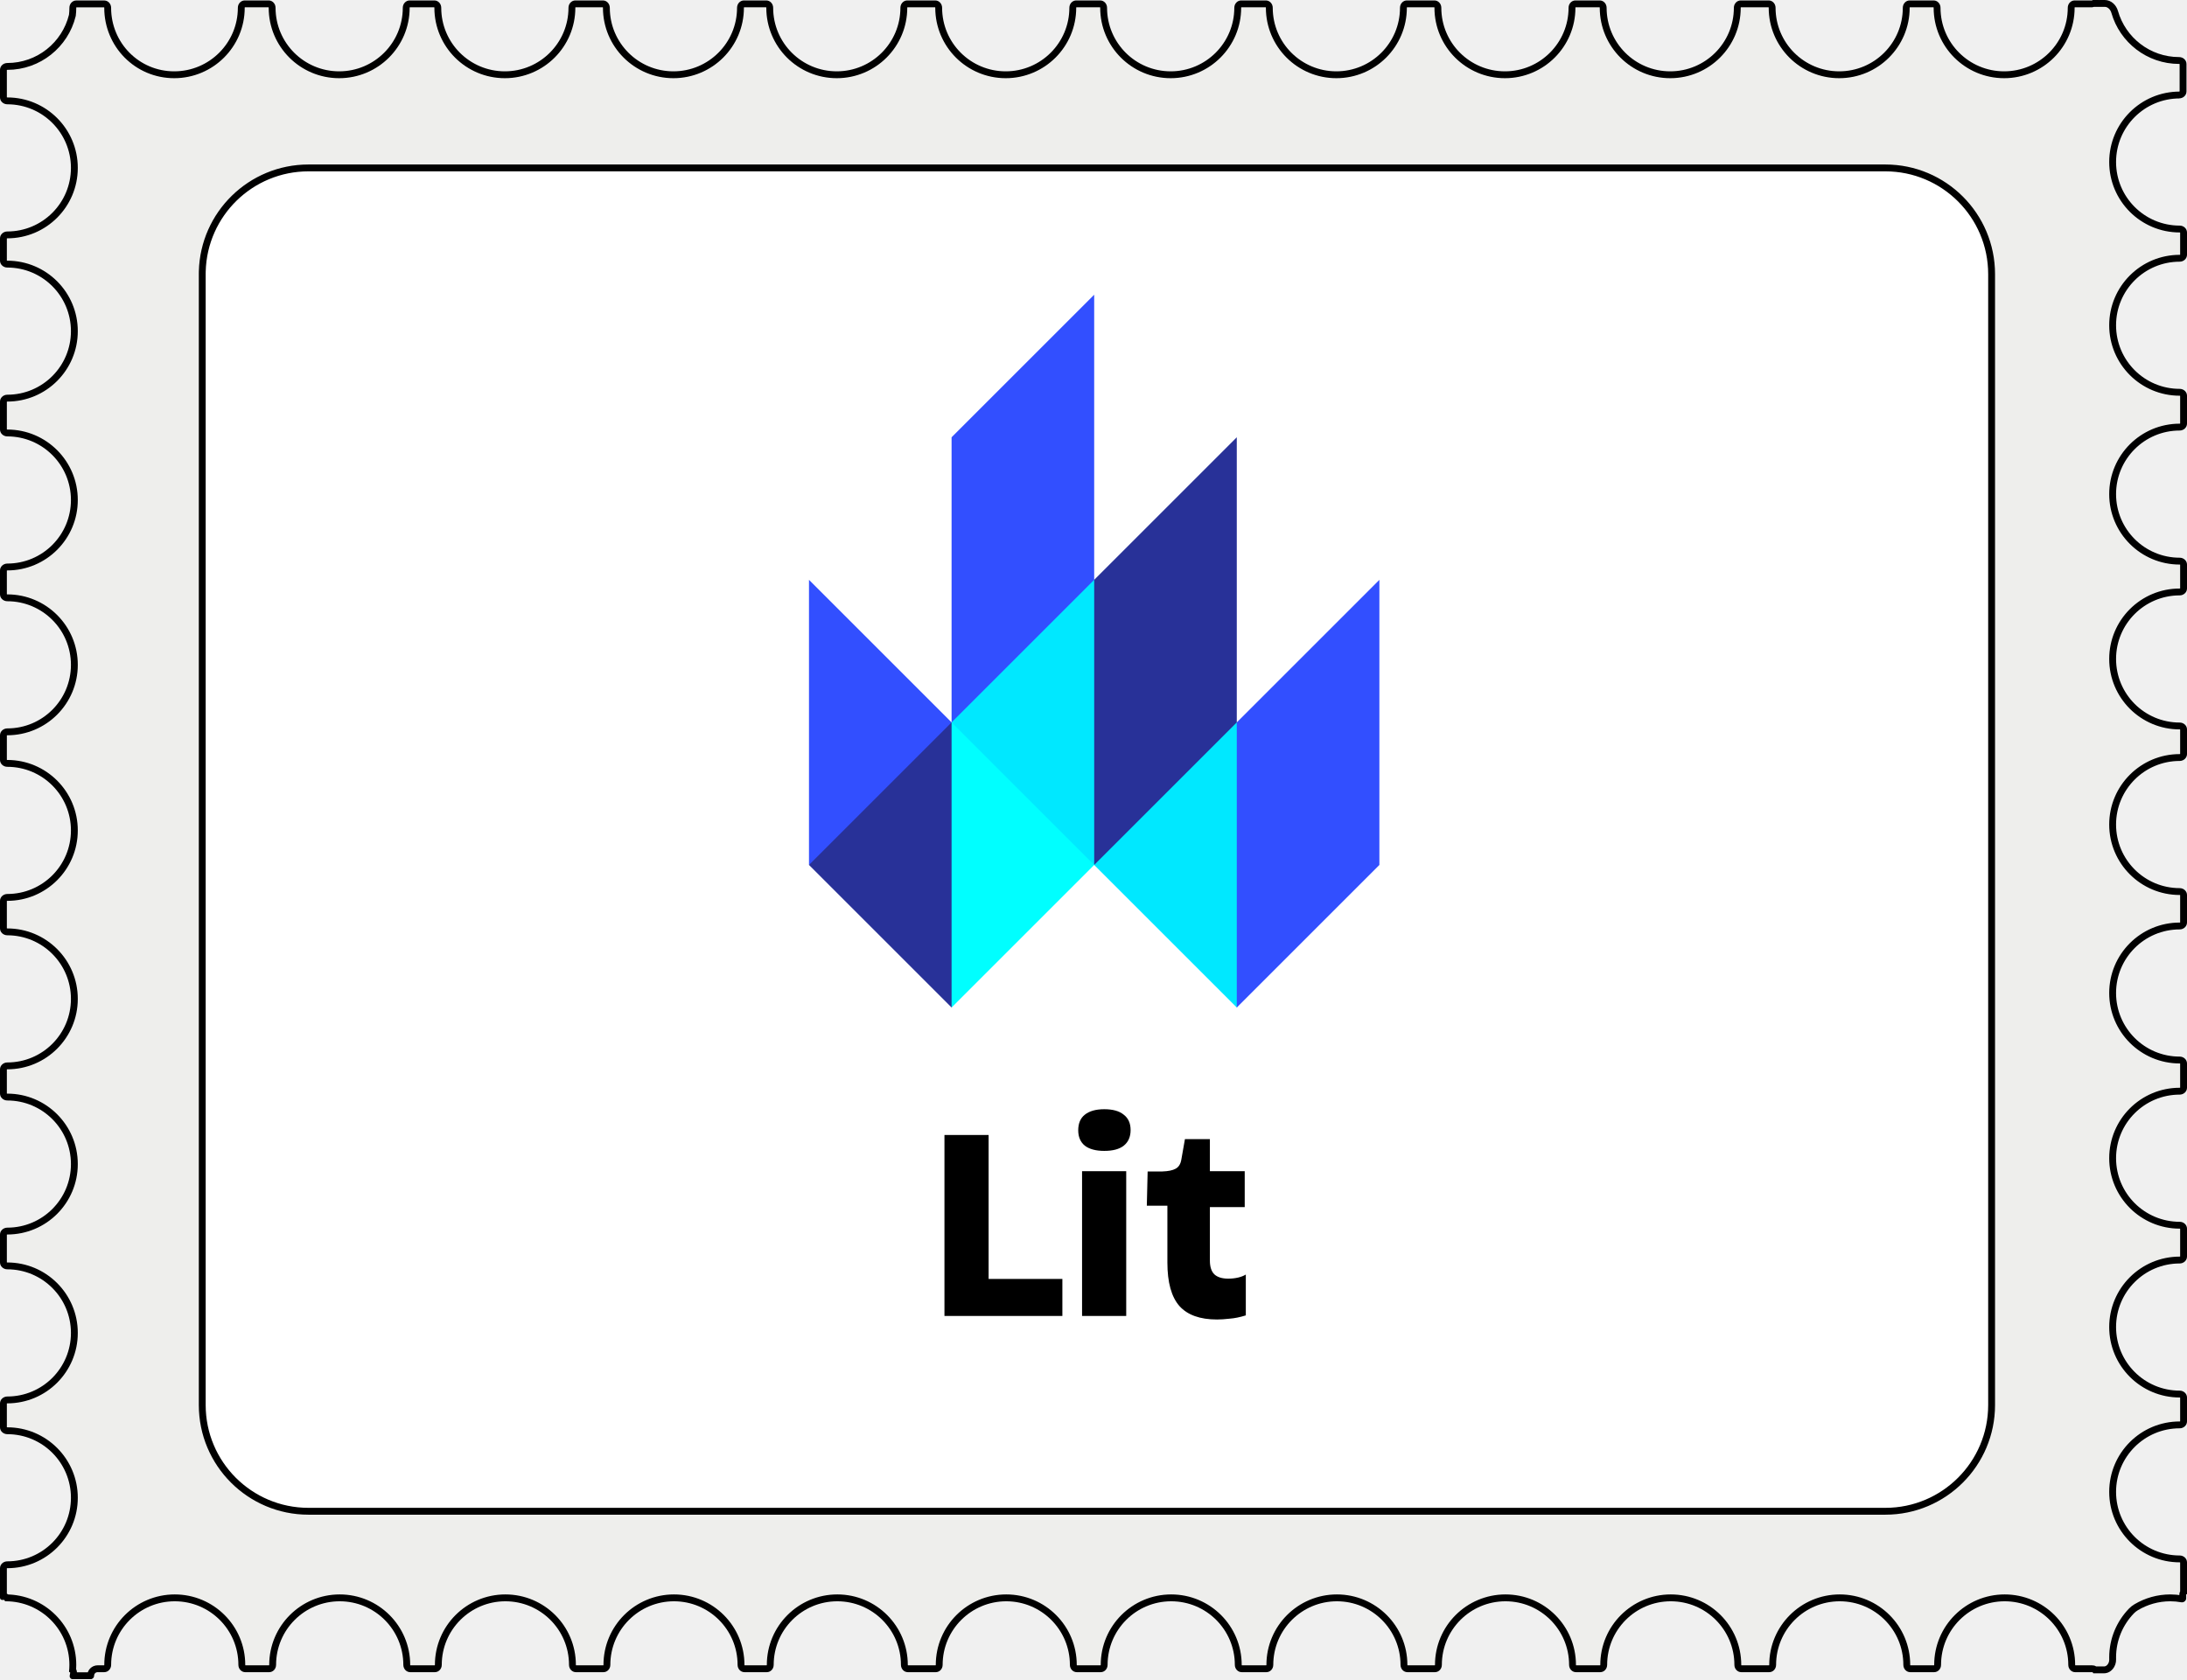
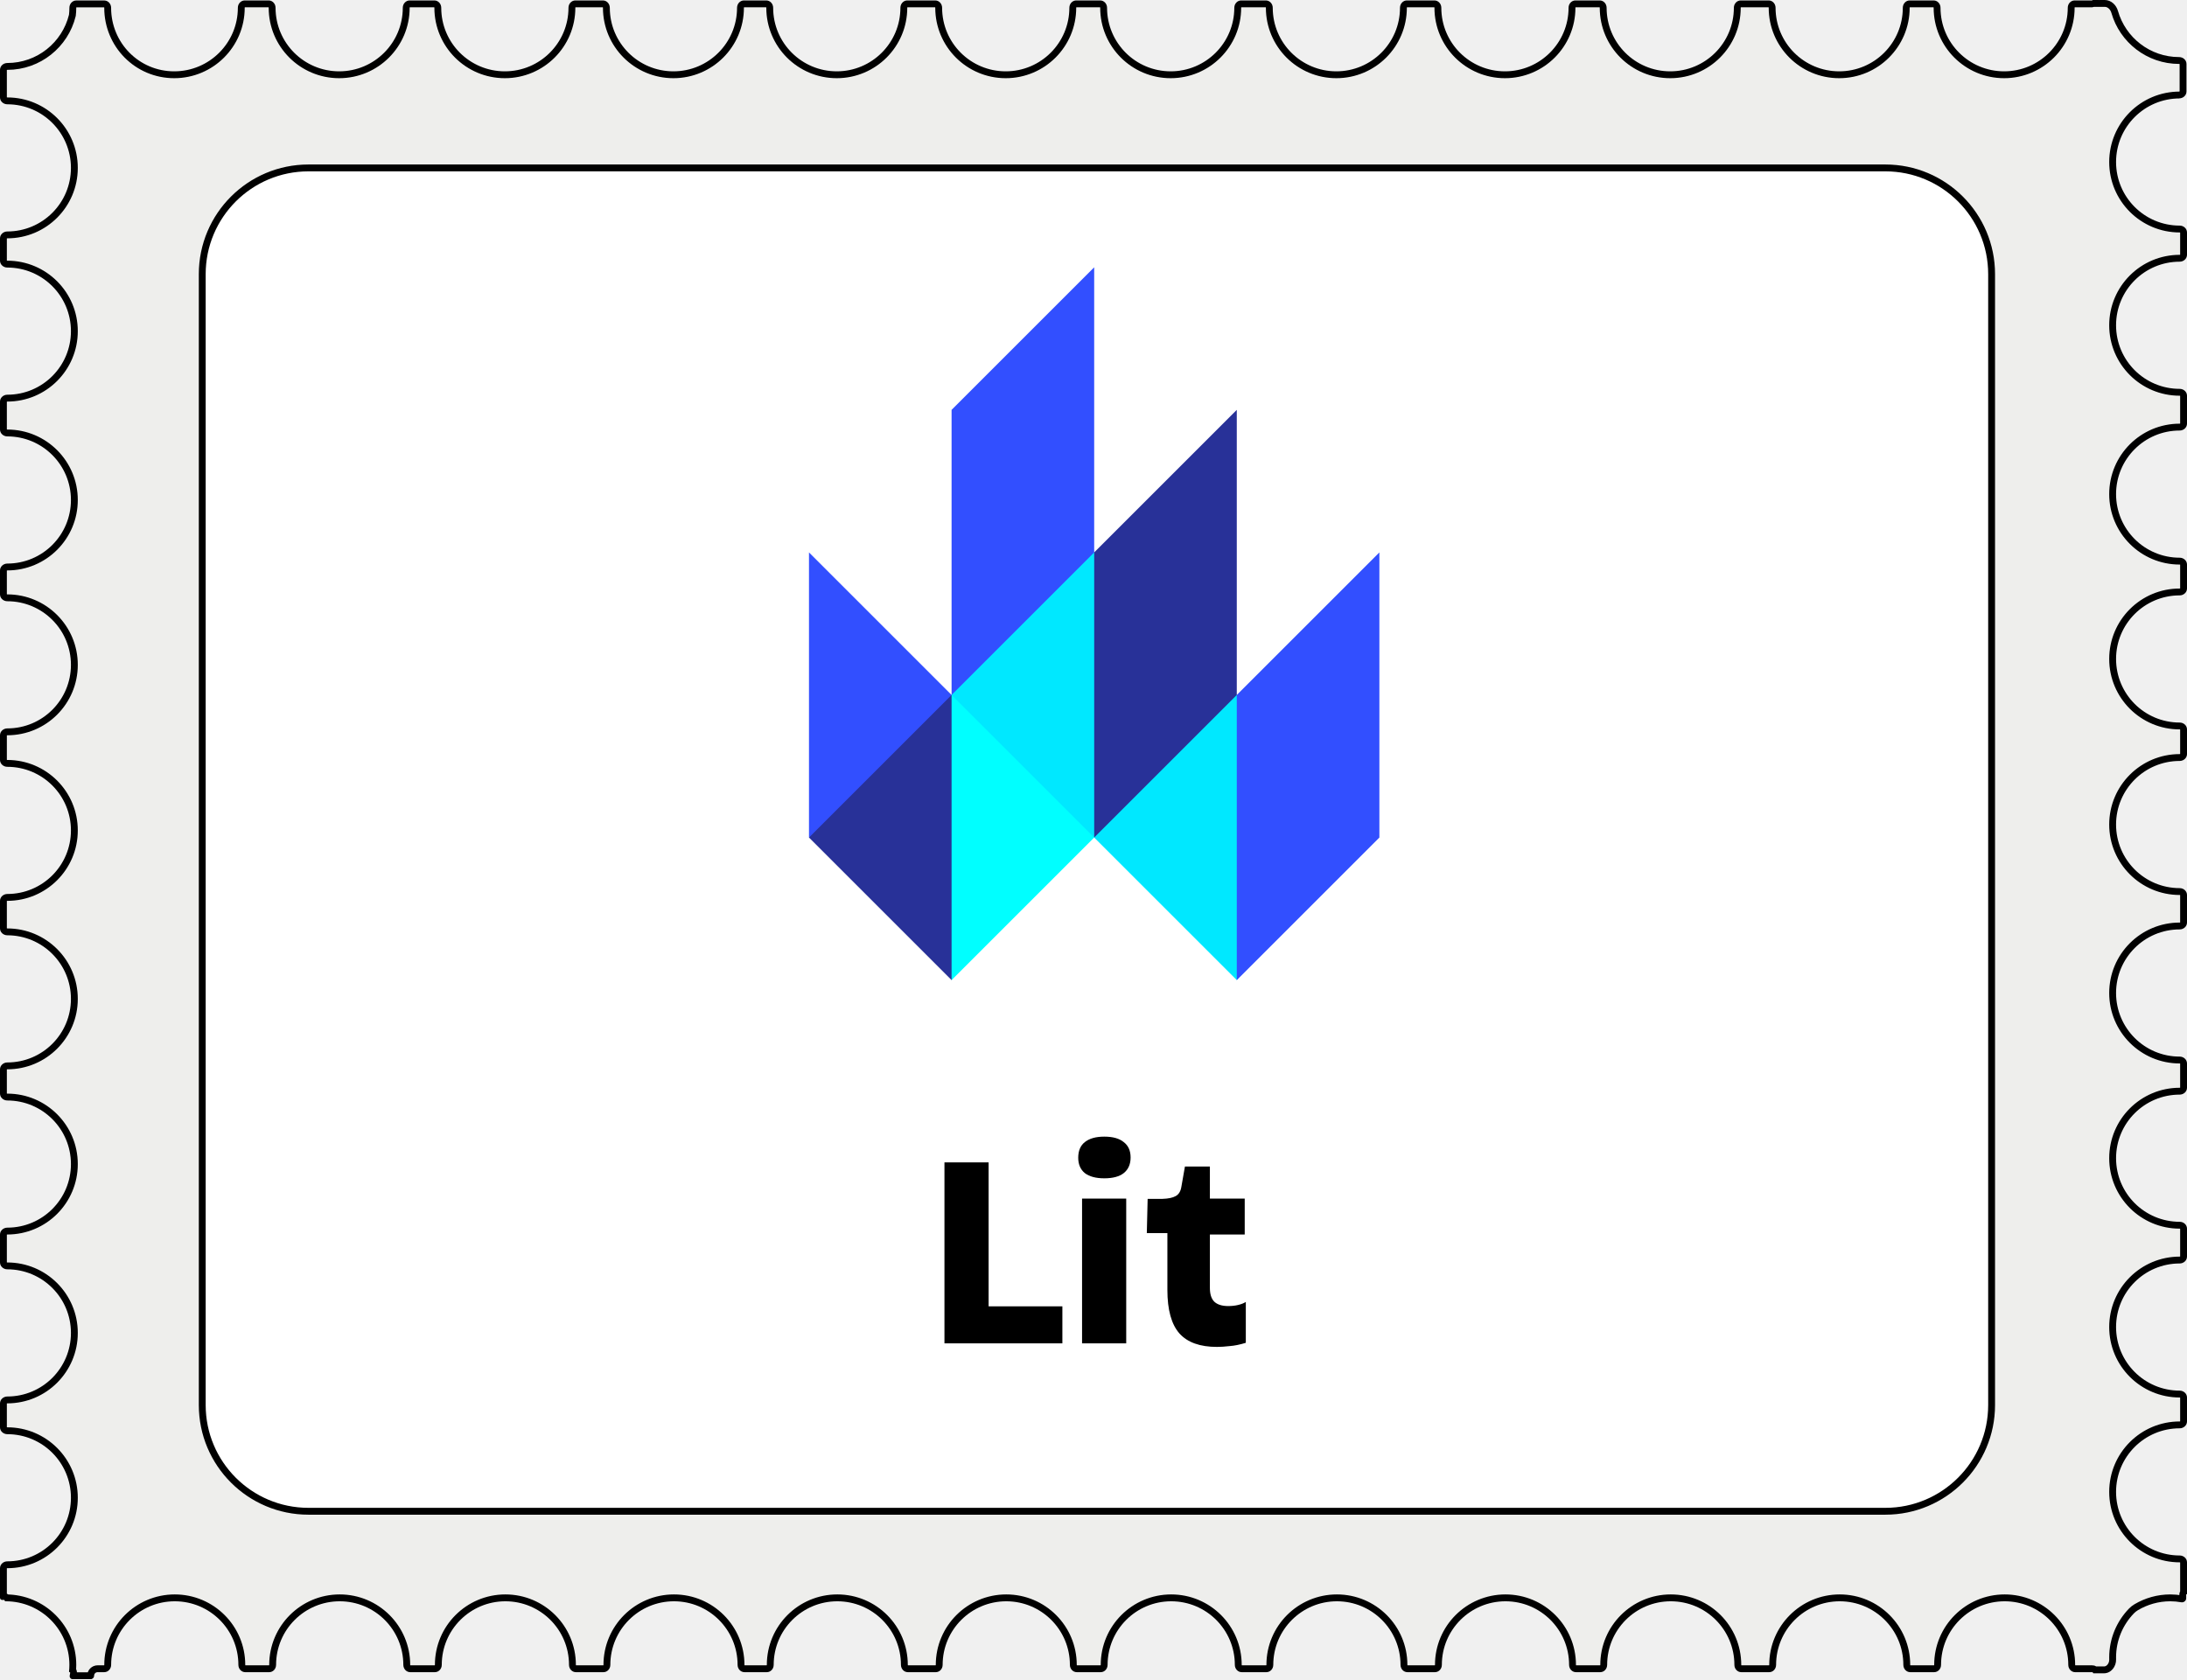
<svg xmlns="http://www.w3.org/2000/svg" width="319" height="245" viewBox="0 0 319 245" fill="none">
  <g clip-path="url(#clip0_63_129)">
    <mask id="mask0_63_129" style="mask-type:luminance" maskUnits="userSpaceOnUse" x="0" y="0" width="319" height="245">
      <path d="M317.857 14.353C318.427 14.353 318.923 13.919 318.923 13.348V9.332C318.923 8.762 318.427 8.328 317.857 8.328C313.612 8.328 310.035 5.479 308.929 1.593C308.676 0.706 307.922 0 306.999 0H305.234C305.216 0 305.201 0.014 305.201 0.032C305.201 0.05 305.187 0.064 305.169 0.064H302.612C302.041 0.064 301.608 0.56 301.608 1.13C301.608 6.252 297.455 10.408 292.327 10.408C287.199 10.408 283.046 6.257 283.046 1.13C283.046 0.56 282.612 0.064 282.043 0.064H278.552C277.982 0.064 277.548 0.56 277.548 1.13C277.548 6.252 273.396 10.408 268.268 10.408C263.14 10.408 258.987 6.257 258.987 1.13C258.987 0.56 258.553 0.064 257.983 0.064H253.908C253.338 0.064 252.905 0.56 252.905 1.13C252.905 6.252 248.752 10.408 243.624 10.408C238.496 10.408 234.343 6.257 234.343 1.13C234.343 0.56 233.909 0.064 233.339 0.064H229.797C229.227 0.064 228.794 0.56 228.794 1.13C228.794 6.252 224.641 10.408 219.513 10.408C214.385 10.408 210.232 6.257 210.232 1.13C210.232 0.56 209.798 0.064 209.228 0.064H205.209C204.639 0.064 204.206 0.56 204.206 1.13C204.206 6.252 200.053 10.408 194.925 10.408C189.797 10.408 185.644 6.257 185.644 1.13C185.644 0.56 185.21 0.064 184.64 0.064H181.042C180.472 0.064 180.039 0.56 180.039 1.13C180.039 6.252 175.886 10.408 170.758 10.408C165.63 10.408 161.477 6.257 161.477 1.13C161.477 0.56 161.043 0.064 160.474 0.064H156.983C156.413 0.064 155.979 0.56 155.979 1.13C155.979 6.252 151.827 10.408 146.699 10.408C141.57 10.408 137.418 6.257 137.418 1.13C137.418 0.56 136.984 0.064 136.414 0.064H132.339C131.769 0.064 131.335 0.56 131.335 1.13C131.335 6.252 127.183 10.408 122.055 10.408C116.927 10.408 112.774 6.257 112.774 1.13C112.774 0.56 112.34 0.064 111.77 0.064H108.512C107.942 0.064 107.508 0.56 107.508 1.13C107.508 6.252 103.356 10.408 98.228 10.408C93.099 10.408 88.947 6.257 88.947 1.13C88.947 0.56 88.513 0.064 87.943 0.064H83.924C83.354 0.064 82.92 0.56 82.92 1.13C82.92 6.252 78.768 10.408 73.639 10.408C68.511 10.408 64.359 6.257 64.359 1.13C64.359 0.56 63.925 0.064 63.355 0.064H59.757C59.187 0.064 58.753 0.56 58.753 1.13C58.753 6.252 54.601 10.408 49.473 10.408C44.344 10.408 40.192 6.257 40.192 1.13C40.192 0.56 39.758 0.064 39.188 0.064H35.698C35.128 0.064 34.694 0.56 34.694 1.13C34.694 6.252 30.542 10.408 25.413 10.408C20.285 10.408 16.206 6.261 16.206 1.134C16.206 0.565 15.772 0.069 15.202 0.069H11.127C10.557 0.069 10.123 0.564 10.123 1.134C10.123 1.495 10.102 1.818 10.063 2.153C9.061 6.192 5.416 9.192 1.066 9.192C0.496 9.192 0 9.626 0 10.196V14.212C0 14.783 0.496 15.216 1.066 15.216C6.19 15.216 10.347 19.367 10.347 24.494C10.347 29.62 6.194 33.772 1.066 33.772C0.496 33.772 0 34.206 0 34.776V38.032C0 38.602 0.496 39.036 1.066 39.036C6.19 39.036 10.347 43.187 10.347 48.313C10.347 53.44 6.194 57.591 1.066 57.591C0.496 57.591 0 58.025 0 58.595V62.667C0 63.238 0.496 63.672 1.066 63.672C6.19 63.672 10.347 67.823 10.347 72.949C10.347 78.076 6.194 82.227 1.066 82.227C0.496 82.227 0 82.661 0 83.231V86.719C0 87.289 0.496 87.723 1.066 87.723C6.19 87.723 10.347 91.874 10.347 97.001C10.347 102.127 6.194 106.278 1.066 106.278C0.496 106.278 0 106.712 0 107.282V110.878C0 111.448 0.496 111.882 1.066 111.882C6.19 111.882 10.347 116.033 10.347 121.159C10.347 126.286 6.194 130.437 1.066 130.437C0.496 130.437 0 130.871 0 131.441V135.457C0 136.028 0.496 136.462 1.066 136.462C6.19 136.462 10.347 140.613 10.347 145.739C10.347 150.866 6.194 155.017 1.066 155.017C0.496 155.017 0 155.451 0 156.021V159.56C0 160.131 0.496 160.565 1.066 160.565C6.19 160.565 10.347 164.716 10.347 169.842C10.347 174.969 6.194 179.12 1.066 179.12C0.496 179.12 0 179.554 0 180.124V184.196C0 184.766 0.496 185.2 1.066 185.2C6.19 185.2 10.347 189.351 10.347 194.478C10.347 199.604 6.194 203.756 1.066 203.756C0.496 203.756 0 204.19 0 204.76V208.248C0 208.818 0.496 209.252 1.066 209.252C6.19 209.252 10.347 213.403 10.347 218.529C10.347 223.656 6.194 227.807 1.066 227.807C0.496 227.807 0 228.241 0 228.811V233.119C0 233.309 0.165 233.456 0.354 233.442C0.427 233.436 0.5 233.432 0.572 233.428C0.633 233.425 0.683 233.474 0.683 233.535C0.683 233.594 0.732 233.641 0.791 233.636C0.808 233.635 0.825 233.634 0.843 233.634C5.966 233.634 10.123 237.785 10.123 242.912C10.123 243.24 10.102 243.565 10.069 243.883C10.064 243.933 10.103 243.977 10.154 243.977C10.206 243.977 10.245 244.023 10.237 244.075C10.217 244.206 10.195 244.335 10.17 244.464C10.117 244.737 10.321 245 10.599 245H13.214C13.496 245 13.726 244.771 13.726 244.489C13.726 244.206 13.954 243.977 14.237 243.977H15.206C15.776 243.977 16.21 243.482 16.21 242.912C16.21 237.789 20.363 233.634 25.491 233.634C30.619 233.634 34.772 237.785 34.772 242.912C34.772 243.481 35.205 243.977 35.775 243.977H39.266C39.836 243.977 40.269 243.482 40.269 242.912C40.269 237.789 44.422 233.634 49.55 233.634C54.678 233.634 58.831 237.785 58.831 242.912C58.831 243.481 59.265 243.977 59.834 243.977H63.432C64.003 243.977 64.436 243.482 64.436 242.912C64.436 237.789 68.589 233.634 73.717 233.634C78.845 233.634 82.998 237.785 82.998 242.912C82.998 243.481 83.431 243.977 84.001 243.977H88.02C88.591 243.977 89.024 243.482 89.024 242.912C89.024 237.789 93.177 233.634 98.305 233.634C103.433 233.634 107.586 237.785 107.586 242.912C107.586 243.481 108.02 243.977 108.589 243.977H111.848C112.418 243.977 112.851 243.482 112.851 242.912C112.851 237.789 117.004 233.634 122.132 233.634C127.26 233.634 131.413 237.785 131.413 242.912C131.413 243.481 131.847 243.977 132.417 243.977H136.492C137.062 243.977 137.495 243.482 137.495 242.912C137.495 237.789 141.648 233.634 146.776 233.634C151.904 233.634 156.057 237.785 156.057 242.912C156.057 243.481 156.491 243.977 157.061 243.977H160.551C161.121 243.977 161.555 243.482 161.555 242.912C161.555 237.789 165.707 233.634 170.835 233.634C175.964 233.634 180.116 237.785 180.116 242.912C180.116 243.481 180.55 243.977 181.12 243.977H184.718C185.288 243.977 185.722 243.482 185.722 242.912C185.722 237.789 189.874 233.634 195.002 233.634C200.13 233.634 204.283 237.785 204.283 242.912C204.283 243.481 204.717 243.977 205.287 243.977H209.306C209.876 243.977 210.31 243.482 210.31 242.912C210.31 237.789 214.462 233.634 219.59 233.634C224.719 233.634 228.871 237.785 228.871 242.912C228.871 243.481 229.305 243.977 229.875 243.977H233.417C233.987 243.977 234.421 243.482 234.421 242.912C234.421 237.789 238.573 233.634 243.701 233.634C248.829 233.634 252.982 237.785 252.982 242.912C252.982 243.481 253.416 243.977 253.986 243.977H258.061C258.631 243.977 259.064 243.482 259.064 242.912C259.064 237.789 263.217 233.634 268.345 233.634C273.473 233.634 277.626 237.785 277.626 242.912C277.626 243.481 278.06 243.977 278.63 243.977H282.12C282.69 243.977 283.124 243.482 283.124 242.912C283.124 237.789 287.276 233.634 292.404 233.634C297.533 233.634 301.685 237.785 301.685 242.912C301.685 243.481 302.119 243.977 302.689 243.977H305.197C305.242 243.977 305.279 244.014 305.279 244.059C305.279 244.104 305.315 244.141 305.36 244.141H306.885C307.934 244.141 308.69 243.145 308.657 242.097C308.655 242.008 308.653 241.918 308.653 241.829C308.653 239.326 309.647 237.063 311.257 235.395C311.432 235.215 311.629 235.059 311.845 234.931C313.229 234.111 314.841 233.634 316.567 233.634C317.108 233.634 317.635 233.685 318.15 233.777C318.523 233.843 318.88 233.567 318.88 233.188V232.664C318.88 232.633 318.905 232.607 318.936 232.611C318.97 232.616 319 232.59 319 232.556V227.956C319 227.386 318.504 226.952 317.934 226.952C312.81 226.952 308.653 222.801 308.653 217.674C308.653 212.548 312.806 208.397 317.934 208.397C318.504 208.397 319 207.962 319 207.392V203.905C319 203.334 318.504 202.9 317.934 202.9C312.81 202.9 308.653 198.749 308.653 193.623C308.653 188.496 312.806 184.345 317.934 184.345C318.504 184.345 319 183.911 319 183.341V179.269C319 178.698 318.504 178.265 317.934 178.265C312.81 178.265 308.653 174.114 308.653 168.987C308.653 163.86 312.806 159.709 317.934 159.709C318.504 159.709 319 159.275 319 158.705V155.166C319 154.596 318.504 154.162 317.934 154.162C312.81 154.162 308.653 150.011 308.653 144.884C308.653 139.758 312.806 135.606 317.934 135.606C318.504 135.606 319 135.172 319 134.602V130.586C319 130.016 318.504 129.582 317.934 129.582C312.81 129.582 308.653 125.431 308.653 120.304C308.653 115.178 312.806 111.026 317.934 111.026C318.504 111.026 319 110.592 319 110.022V106.427C319 105.857 318.504 105.423 317.934 105.423C312.81 105.423 308.653 101.272 308.653 96.145C308.653 91.019 312.806 86.868 317.934 86.868C318.504 86.868 319 86.434 319 85.864V82.376C319 81.805 318.504 81.372 317.934 81.372C312.81 81.372 308.653 77.221 308.653 72.094C308.653 66.967 312.806 62.816 317.934 62.816C318.504 62.816 319 62.382 319 61.812V57.74C319 57.17 318.504 56.736 317.934 56.736C312.81 56.736 308.653 52.585 308.653 47.458C308.653 42.332 312.806 38.181 317.934 38.181C318.504 38.181 319 37.746 319 37.176V33.921C319 33.35 318.504 32.916 317.934 32.916C312.81 32.916 308.653 28.765 308.653 23.639C308.653 18.512 312.806 14.361 317.934 14.361L317.857 14.353Z" fill="white" />
    </mask>
    <g mask="url(#mask0_63_129)">
      <path d="M317.857 14.353C318.427 14.353 318.923 13.919 318.923 13.348V9.332C318.923 8.762 318.427 8.328 317.857 8.328C313.612 8.328 310.035 5.479 308.929 1.593C308.676 0.706 307.922 0 306.999 0H305.234C305.216 0 305.201 0.014 305.201 0.032C305.201 0.05 305.187 0.064 305.169 0.064H302.612C302.041 0.064 301.608 0.56 301.608 1.13C301.608 6.252 297.455 10.408 292.327 10.408C287.199 10.408 283.046 6.257 283.046 1.13C283.046 0.56 282.612 0.064 282.043 0.064H278.552C277.982 0.064 277.548 0.56 277.548 1.13C277.548 6.252 273.396 10.408 268.268 10.408C263.14 10.408 258.987 6.257 258.987 1.13C258.987 0.56 258.553 0.064 257.983 0.064H253.908C253.338 0.064 252.905 0.56 252.905 1.13C252.905 6.252 248.752 10.408 243.624 10.408C238.496 10.408 234.343 6.257 234.343 1.13C234.343 0.56 233.909 0.064 233.339 0.064H229.797C229.227 0.064 228.794 0.56 228.794 1.13C228.794 6.252 224.641 10.408 219.513 10.408C214.385 10.408 210.232 6.257 210.232 1.13C210.232 0.56 209.798 0.064 209.228 0.064H205.209C204.639 0.064 204.206 0.56 204.206 1.13C204.206 6.252 200.053 10.408 194.925 10.408C189.797 10.408 185.644 6.257 185.644 1.13C185.644 0.56 185.21 0.064 184.64 0.064H181.042C180.472 0.064 180.039 0.56 180.039 1.13C180.039 6.252 175.886 10.408 170.758 10.408C165.63 10.408 161.477 6.257 161.477 1.13C161.477 0.56 161.043 0.064 160.474 0.064H156.983C156.413 0.064 155.979 0.56 155.979 1.13C155.979 6.252 151.827 10.408 146.699 10.408C141.57 10.408 137.418 6.257 137.418 1.13C137.418 0.56 136.984 0.064 136.414 0.064H132.339C131.769 0.064 131.335 0.56 131.335 1.13C131.335 6.252 127.183 10.408 122.055 10.408C116.927 10.408 112.774 6.257 112.774 1.13C112.774 0.56 112.34 0.064 111.77 0.064H108.512C107.942 0.064 107.508 0.56 107.508 1.13C107.508 6.252 103.356 10.408 98.228 10.408C93.099 10.408 88.947 6.257 88.947 1.13C88.947 0.56 88.513 0.064 87.943 0.064H83.924C83.354 0.064 82.92 0.56 82.92 1.13C82.92 6.252 78.768 10.408 73.639 10.408C68.511 10.408 64.359 6.257 64.359 1.13C64.359 0.56 63.925 0.064 63.355 0.064H59.757C59.187 0.064 58.753 0.56 58.753 1.13C58.753 6.252 54.601 10.408 49.473 10.408C44.344 10.408 40.192 6.257 40.192 1.13C40.192 0.56 39.758 0.064 39.188 0.064H35.698C35.128 0.064 34.694 0.56 34.694 1.13C34.694 6.252 30.542 10.408 25.413 10.408C20.285 10.408 16.206 6.261 16.206 1.134C16.206 0.565 15.772 0.069 15.202 0.069H11.127C10.557 0.069 10.123 0.564 10.123 1.134C10.123 1.495 10.102 1.818 10.063 2.153C9.061 6.192 5.416 9.192 1.066 9.192C0.496 9.192 0 9.626 0 10.196V14.212C0 14.783 0.496 15.216 1.066 15.216C6.19 15.216 10.347 19.367 10.347 24.494C10.347 29.62 6.194 33.772 1.066 33.772C0.496 33.772 0 34.206 0 34.776V38.032C0 38.602 0.496 39.036 1.066 39.036C6.19 39.036 10.347 43.187 10.347 48.313C10.347 53.44 6.194 57.591 1.066 57.591C0.496 57.591 0 58.025 0 58.595V62.667C0 63.238 0.496 63.672 1.066 63.672C6.19 63.672 10.347 67.823 10.347 72.949C10.347 78.076 6.194 82.227 1.066 82.227C0.496 82.227 0 82.661 0 83.231V86.719C0 87.289 0.496 87.723 1.066 87.723C6.19 87.723 10.347 91.874 10.347 97.001C10.347 102.127 6.194 106.278 1.066 106.278C0.496 106.278 0 106.712 0 107.282V110.878C0 111.448 0.496 111.882 1.066 111.882C6.19 111.882 10.347 116.033 10.347 121.159C10.347 126.286 6.194 130.437 1.066 130.437C0.496 130.437 0 130.871 0 131.441V135.457C0 136.028 0.496 136.462 1.066 136.462C6.19 136.462 10.347 140.613 10.347 145.739C10.347 150.866 6.194 155.017 1.066 155.017C0.496 155.017 0 155.451 0 156.021V159.56C0 160.131 0.496 160.565 1.066 160.565C6.19 160.565 10.347 164.716 10.347 169.842C10.347 174.969 6.194 179.12 1.066 179.12C0.496 179.12 0 179.554 0 180.124V184.196C0 184.766 0.496 185.2 1.066 185.2C6.19 185.2 10.347 189.351 10.347 194.478C10.347 199.604 6.194 203.756 1.066 203.756C0.496 203.756 0 204.19 0 204.76V208.248C0 208.818 0.496 209.252 1.066 209.252C6.19 209.252 10.347 213.403 10.347 218.529C10.347 223.656 6.194 227.807 1.066 227.807C0.496 227.807 0 228.241 0 228.811V233.119C0 233.309 0.165 233.456 0.354 233.442C0.427 233.436 0.5 233.432 0.572 233.428C0.633 233.425 0.683 233.474 0.683 233.535C0.683 233.594 0.732 233.641 0.791 233.636C0.808 233.635 0.825 233.634 0.843 233.634C5.966 233.634 10.123 237.785 10.123 242.912C10.123 243.24 10.102 243.565 10.069 243.883C10.064 243.933 10.103 243.977 10.154 243.977C10.206 243.977 10.245 244.023 10.237 244.075C10.217 244.206 10.195 244.335 10.17 244.464C10.117 244.737 10.321 245 10.599 245H13.214C13.496 245 13.726 244.771 13.726 244.489C13.726 244.206 13.954 243.977 14.237 243.977H15.206C15.776 243.977 16.21 243.482 16.21 242.912C16.21 237.789 20.363 233.634 25.491 233.634C30.619 233.634 34.772 237.785 34.772 242.912C34.772 243.481 35.205 243.977 35.775 243.977H39.266C39.836 243.977 40.269 243.482 40.269 242.912C40.269 237.789 44.422 233.634 49.55 233.634C54.678 233.634 58.831 237.785 58.831 242.912C58.831 243.481 59.265 243.977 59.834 243.977H63.432C64.003 243.977 64.436 243.482 64.436 242.912C64.436 237.789 68.589 233.634 73.717 233.634C78.845 233.634 82.998 237.785 82.998 242.912C82.998 243.481 83.431 243.977 84.001 243.977H88.02C88.591 243.977 89.024 243.482 89.024 242.912C89.024 237.789 93.177 233.634 98.305 233.634C103.433 233.634 107.586 237.785 107.586 242.912C107.586 243.481 108.02 243.977 108.589 243.977H111.848C112.418 243.977 112.851 243.482 112.851 242.912C112.851 237.789 117.004 233.634 122.132 233.634C127.26 233.634 131.413 237.785 131.413 242.912C131.413 243.481 131.847 243.977 132.417 243.977H136.492C137.062 243.977 137.495 243.482 137.495 242.912C137.495 237.789 141.648 233.634 146.776 233.634C151.904 233.634 156.057 237.785 156.057 242.912C156.057 243.481 156.491 243.977 157.061 243.977H160.551C161.121 243.977 161.555 243.482 161.555 242.912C161.555 237.789 165.707 233.634 170.835 233.634C175.964 233.634 180.116 237.785 180.116 242.912C180.116 243.481 180.55 243.977 181.12 243.977H184.718C185.288 243.977 185.722 243.482 185.722 242.912C185.722 237.789 189.874 233.634 195.002 233.634C200.13 233.634 204.283 237.785 204.283 242.912C204.283 243.481 204.717 243.977 205.287 243.977H209.306C209.876 243.977 210.31 243.482 210.31 242.912C210.31 237.789 214.462 233.634 219.59 233.634C224.719 233.634 228.871 237.785 228.871 242.912C228.871 243.481 229.305 243.977 229.875 243.977H233.417C233.987 243.977 234.421 243.482 234.421 242.912C234.421 237.789 238.573 233.634 243.701 233.634C248.829 233.634 252.982 237.785 252.982 242.912C252.982 243.481 253.416 243.977 253.986 243.977H258.061C258.631 243.977 259.064 243.482 259.064 242.912C259.064 237.789 263.217 233.634 268.345 233.634C273.473 233.634 277.626 237.785 277.626 242.912C277.626 243.481 278.06 243.977 278.63 243.977H282.12C282.69 243.977 283.124 243.482 283.124 242.912C283.124 237.789 287.276 233.634 292.404 233.634C297.533 233.634 301.685 237.785 301.685 242.912C301.685 243.481 302.119 243.977 302.689 243.977H305.197C305.242 243.977 305.279 244.014 305.279 244.059C305.279 244.104 305.315 244.141 305.36 244.141H306.885C307.934 244.141 308.69 243.145 308.657 242.097C308.655 242.008 308.653 241.918 308.653 241.829C308.653 239.326 309.647 237.063 311.257 235.395C311.432 235.215 311.629 235.059 311.845 234.931C313.229 234.111 314.841 233.634 316.567 233.634C317.108 233.634 317.635 233.685 318.15 233.777C318.523 233.843 318.88 233.567 318.88 233.188V232.664C318.88 232.633 318.905 232.607 318.936 232.611C318.97 232.616 319 232.59 319 232.556V227.956C319 227.386 318.504 226.952 317.934 226.952C312.81 226.952 308.653 222.801 308.653 217.674C308.653 212.548 312.806 208.397 317.934 208.397C318.504 208.397 319 207.962 319 207.392V203.905C319 203.334 318.504 202.9 317.934 202.9C312.81 202.9 308.653 198.749 308.653 193.623C308.653 188.496 312.806 184.345 317.934 184.345C318.504 184.345 319 183.911 319 183.341V179.269C319 178.698 318.504 178.265 317.934 178.265C312.81 178.265 308.653 174.114 308.653 168.987C308.653 163.86 312.806 159.709 317.934 159.709C318.504 159.709 319 159.275 319 158.705V155.166C319 154.596 318.504 154.162 317.934 154.162C312.81 154.162 308.653 150.011 308.653 144.884C308.653 139.758 312.806 135.606 317.934 135.606C318.504 135.606 319 135.172 319 134.602V130.586C319 130.016 318.504 129.582 317.934 129.582C312.81 129.582 308.653 125.431 308.653 120.304C308.653 115.178 312.806 111.026 317.934 111.026C318.504 111.026 319 110.592 319 110.022V106.427C319 105.857 318.504 105.423 317.934 105.423C312.81 105.423 308.653 101.272 308.653 96.145C308.653 91.019 312.806 86.868 317.934 86.868C318.504 86.868 319 86.434 319 85.864V82.376C319 81.805 318.504 81.372 317.934 81.372C312.81 81.372 308.653 77.221 308.653 72.094C308.653 66.967 312.806 62.816 317.934 62.816C318.504 62.816 319 62.382 319 61.812V57.74C319 57.17 318.504 56.736 317.934 56.736C312.81 56.736 308.653 52.585 308.653 47.458C308.653 42.332 312.806 38.181 317.934 38.181C318.504 38.181 319 37.746 319 37.176V33.921C319 33.35 318.504 32.916 317.934 32.916C312.81 32.916 308.653 28.765 308.653 23.639C308.653 18.512 312.806 14.361 317.934 14.361L317.857 14.353Z" fill="#EEEEEC" stroke="black" stroke-width="2" />
    </g>
-     <path d="M45 24.5H275C283.56 24.5 290.5 31.44 290.5 40V205C290.5 213.56 283.56 220.5 275 220.5H45C36.44 220.5 29.5 213.56 29.5 205V40L29.505 39.6C29.717 31.224 36.574 24.5 45 24.5Z" fill="white" stroke="black" />
-     <path d="M138.8 105.4L149.2 74.2L196 121L180.4 147L159.6 126.2H149.2" fill="#00E8FF" />
-     <path fill-rule="evenodd" clip-rule="evenodd" d="M159.6 126.2V84.6L180.4 63.8V105.4M128.4 105.4H138.8L149.2 126.2L138.8 147L118 126.2L128.4 105.4Z" fill="#283198" />
-     <path d="M138.8 105.4V63.8L159.6 43V84.6M180.4 147V105.4L201.2 84.6V126.2M118 126.2V84.6L138.8 105.4" fill="#324FFF" />
-     <path d="M138.8 147V105.4L159.6 126.2" fill="#00FFFF" />
-     <path d="M137.76 192V165.6H144.2V192H137.76ZM138.92 192V186.6H154.96V192H138.92ZM157.832 192V170.88H164.272V192H157.832ZM161.072 167.92C159.845 167.92 158.898 167.667 158.232 167.16C157.592 166.627 157.272 165.88 157.272 164.92C157.272 163.907 157.592 163.147 158.232 162.64C158.898 162.107 159.845 161.84 161.072 161.84C162.325 161.84 163.272 162.107 163.912 162.64C164.578 163.147 164.912 163.893 164.912 164.88C164.912 165.867 164.578 166.627 163.912 167.16C163.272 167.667 162.325 167.92 161.072 167.92ZM177.517 192.52C175.037 192.52 173.21 191.867 172.037 190.56C170.864 189.227 170.277 187.107 170.277 184.2V175.92H167.277L167.397 170.92H169.557C170.41 170.893 171.05 170.76 171.477 170.52C171.93 170.28 172.21 169.827 172.317 169.16L172.837 166.2H176.477V170.88H181.557V176.12H176.477V183.92C176.477 184.827 176.69 185.493 177.117 185.92C177.57 186.347 178.25 186.56 179.157 186.56C179.664 186.56 180.144 186.507 180.597 186.4C181.05 186.293 181.424 186.147 181.717 185.96V191.92C180.864 192.187 180.077 192.347 179.357 192.4C178.664 192.48 178.05 192.52 177.517 192.52Z" fill="black" />
+     <path d="M45 24.5H275C283.56 24.5 290.5 31.44 290.5 40V205C290.5 213.56 283.56 220.5 275 220.5H45C36.44 220.5 29.5 213.56 29.5 205V40C29.5 31.44 36.44 24.5 45 24.5Z" fill="white" stroke="black" />
+     <path d="M138.8 101.4L149.2 70.2L196 117L180.4 143L159.6 122.2H149.2" fill="#00E8FF" />
+     <path fill-rule="evenodd" clip-rule="evenodd" d="M159.6 122.2V80.6L180.4 59.8V101.4M128.4 101.4H138.8L149.2 122.2L138.8 143L118 122.2L128.4 101.4Z" fill="#283198" />
+     <path d="M138.8 101.4V59.8L159.6 39V80.6M180.4 143V101.4L201.2 80.6V122.2M118 122.2V80.6L138.8 101.4" fill="#324FFF" />
+     <path d="M138.8 143V101.4L159.6 122.2" fill="#00FFFF" />
+     <path d="M137.76 196V169.6H144.2V196H137.76ZM138.92 196V190.6H154.96V196H138.92ZM157.832 196V174.88H164.272V196H157.832ZM161.072 171.92C159.845 171.92 158.898 171.667 158.232 171.16C157.592 170.627 157.272 169.88 157.272 168.92C157.272 167.907 157.592 167.147 158.232 166.64C158.898 166.107 159.845 165.84 161.072 165.84C162.325 165.84 163.272 166.107 163.912 166.64C164.578 167.147 164.912 167.893 164.912 168.88C164.912 169.867 164.578 170.627 163.912 171.16C163.272 171.667 162.325 171.92 161.072 171.92ZM177.517 196.52C175.037 196.52 173.21 195.867 172.037 194.56C170.864 193.227 170.277 191.107 170.277 188.2V179.92H167.277L167.397 174.92H169.557C170.41 174.893 171.05 174.76 171.477 174.52C171.93 174.28 172.21 173.827 172.317 173.16L172.837 170.2H176.477V174.88H181.557V180.12H176.477V187.92C176.477 188.827 176.69 189.493 177.117 189.92C177.57 190.347 178.25 190.56 179.157 190.56C179.664 190.56 180.144 190.507 180.597 190.4C181.05 190.293 181.424 190.147 181.717 189.96V195.92C180.864 196.187 180.077 196.347 179.357 196.4C178.664 196.48 178.05 196.52 177.517 196.52Z" fill="black" />
  </g>
  <defs>
    <clipPath id="clip0_63_129">
      <rect width="319" height="245" fill="white" />
    </clipPath>
  </defs>
</svg>
